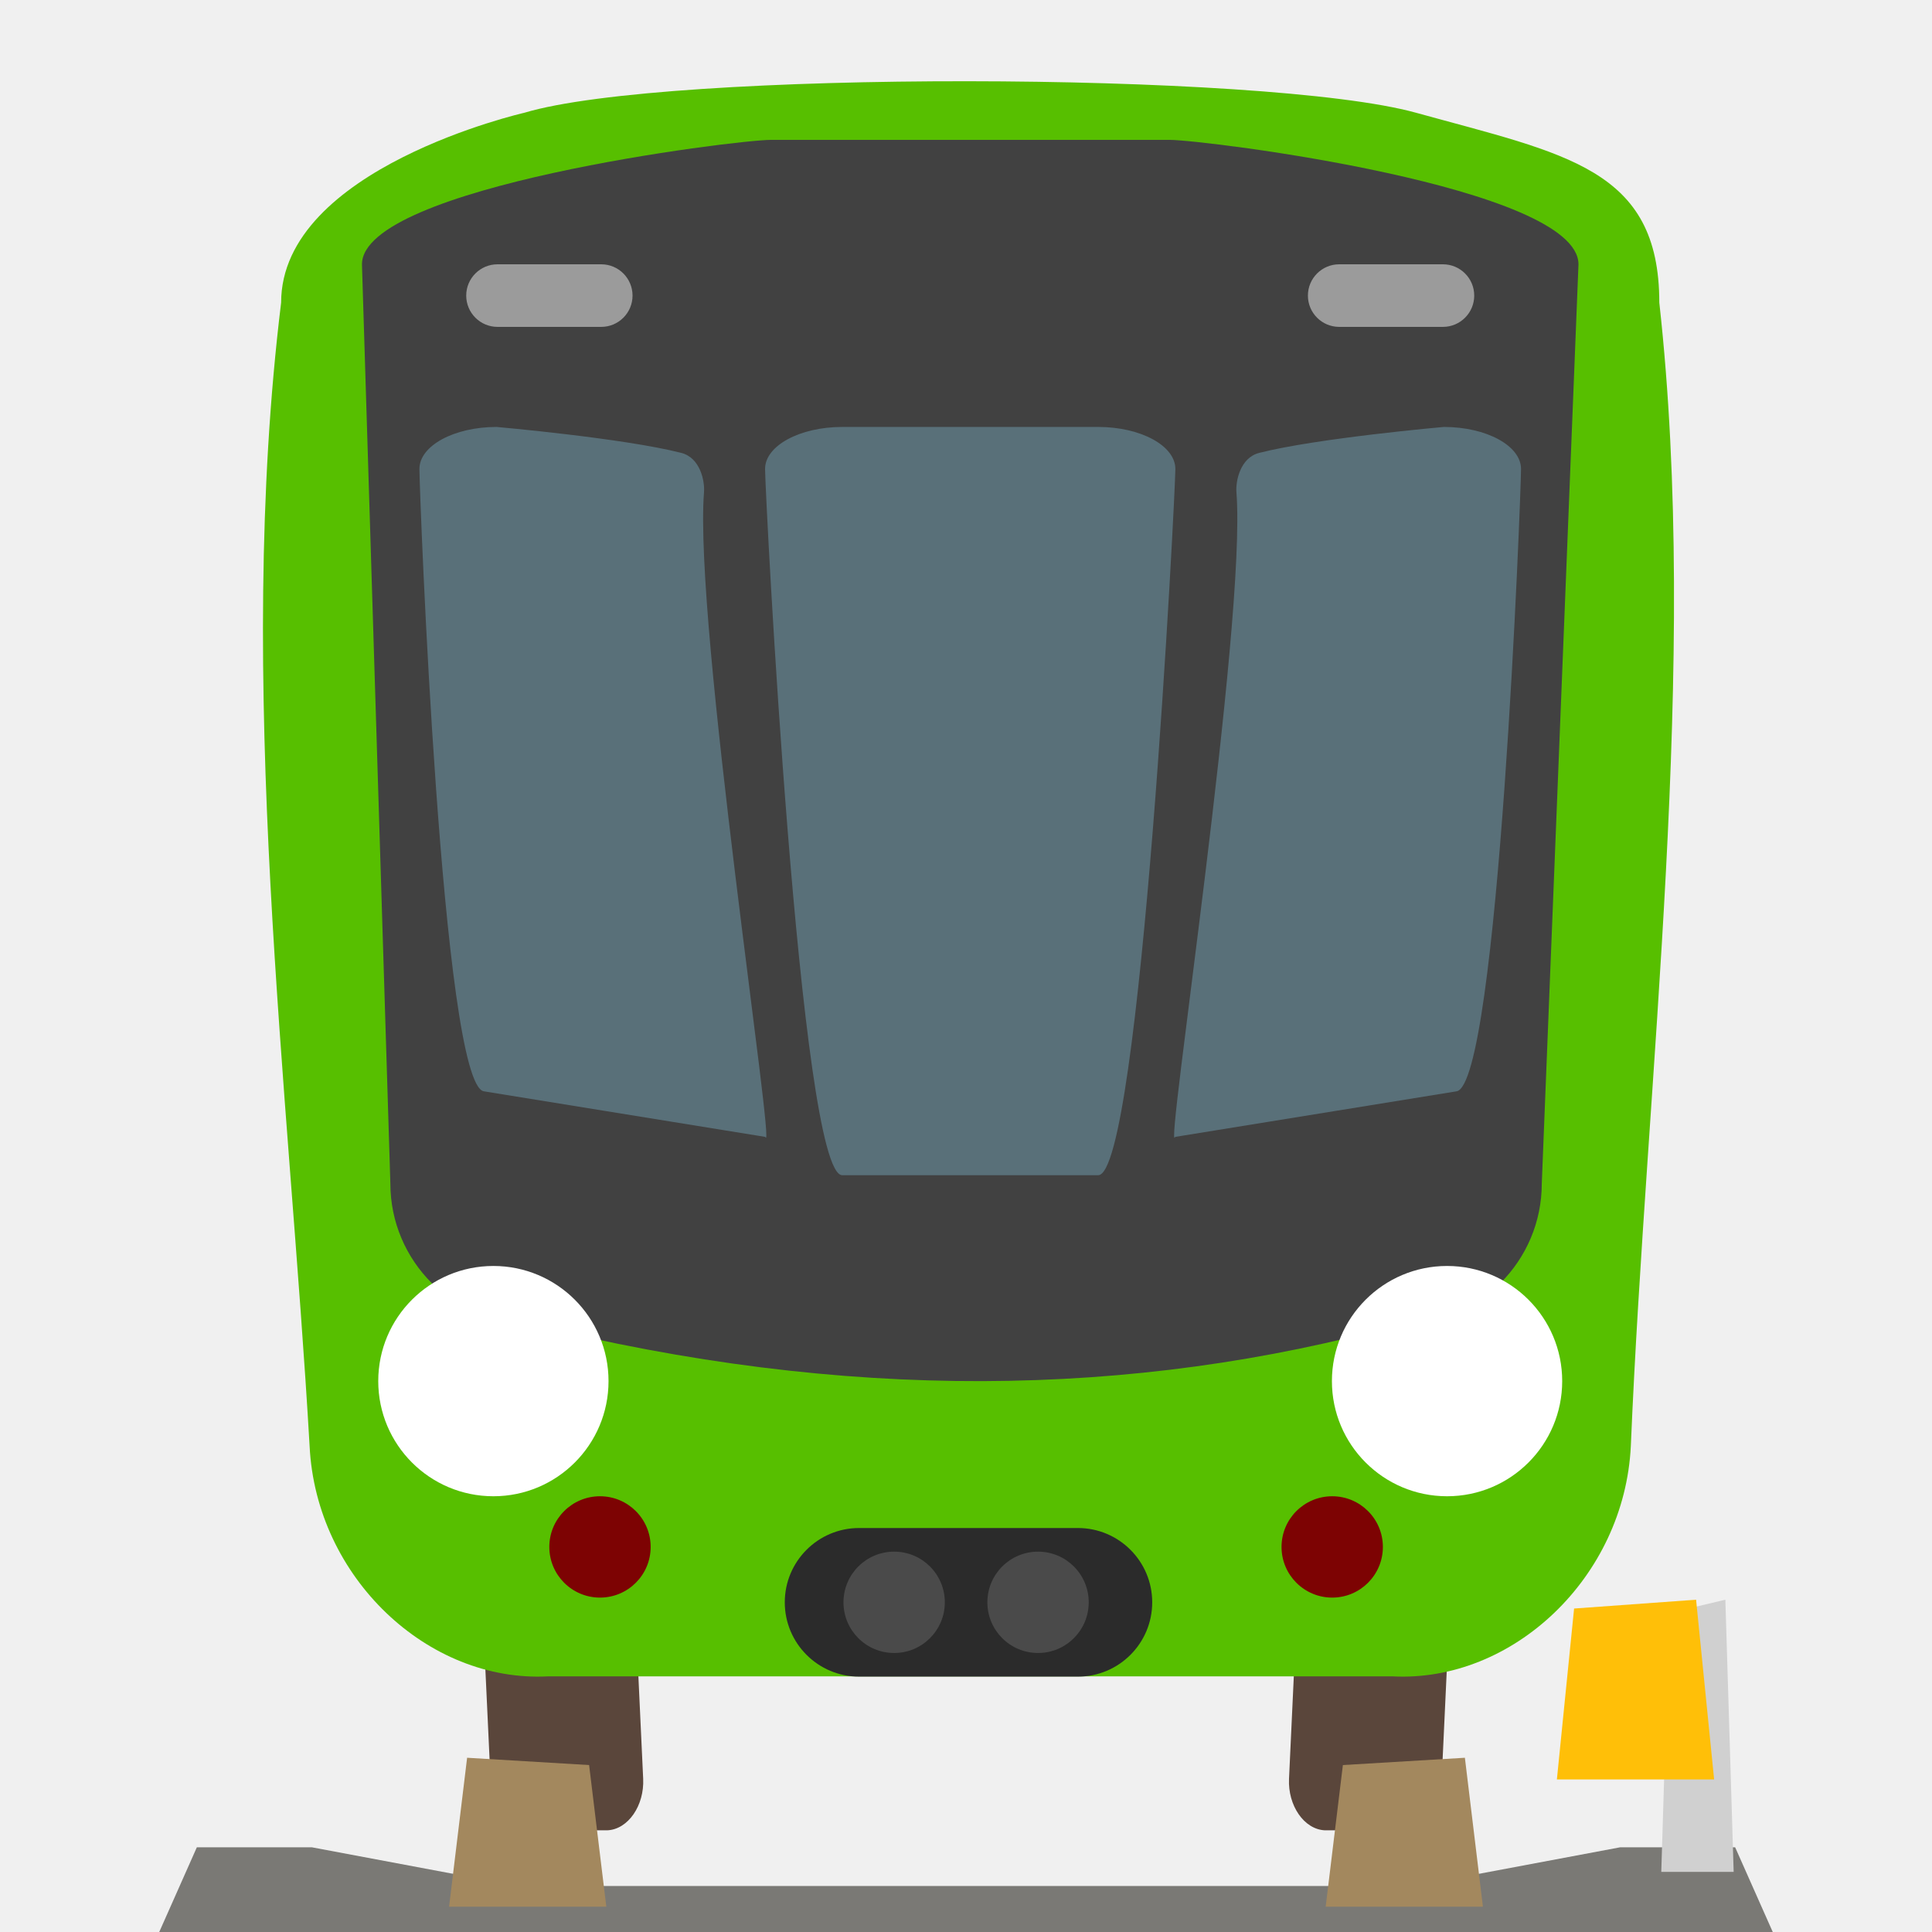
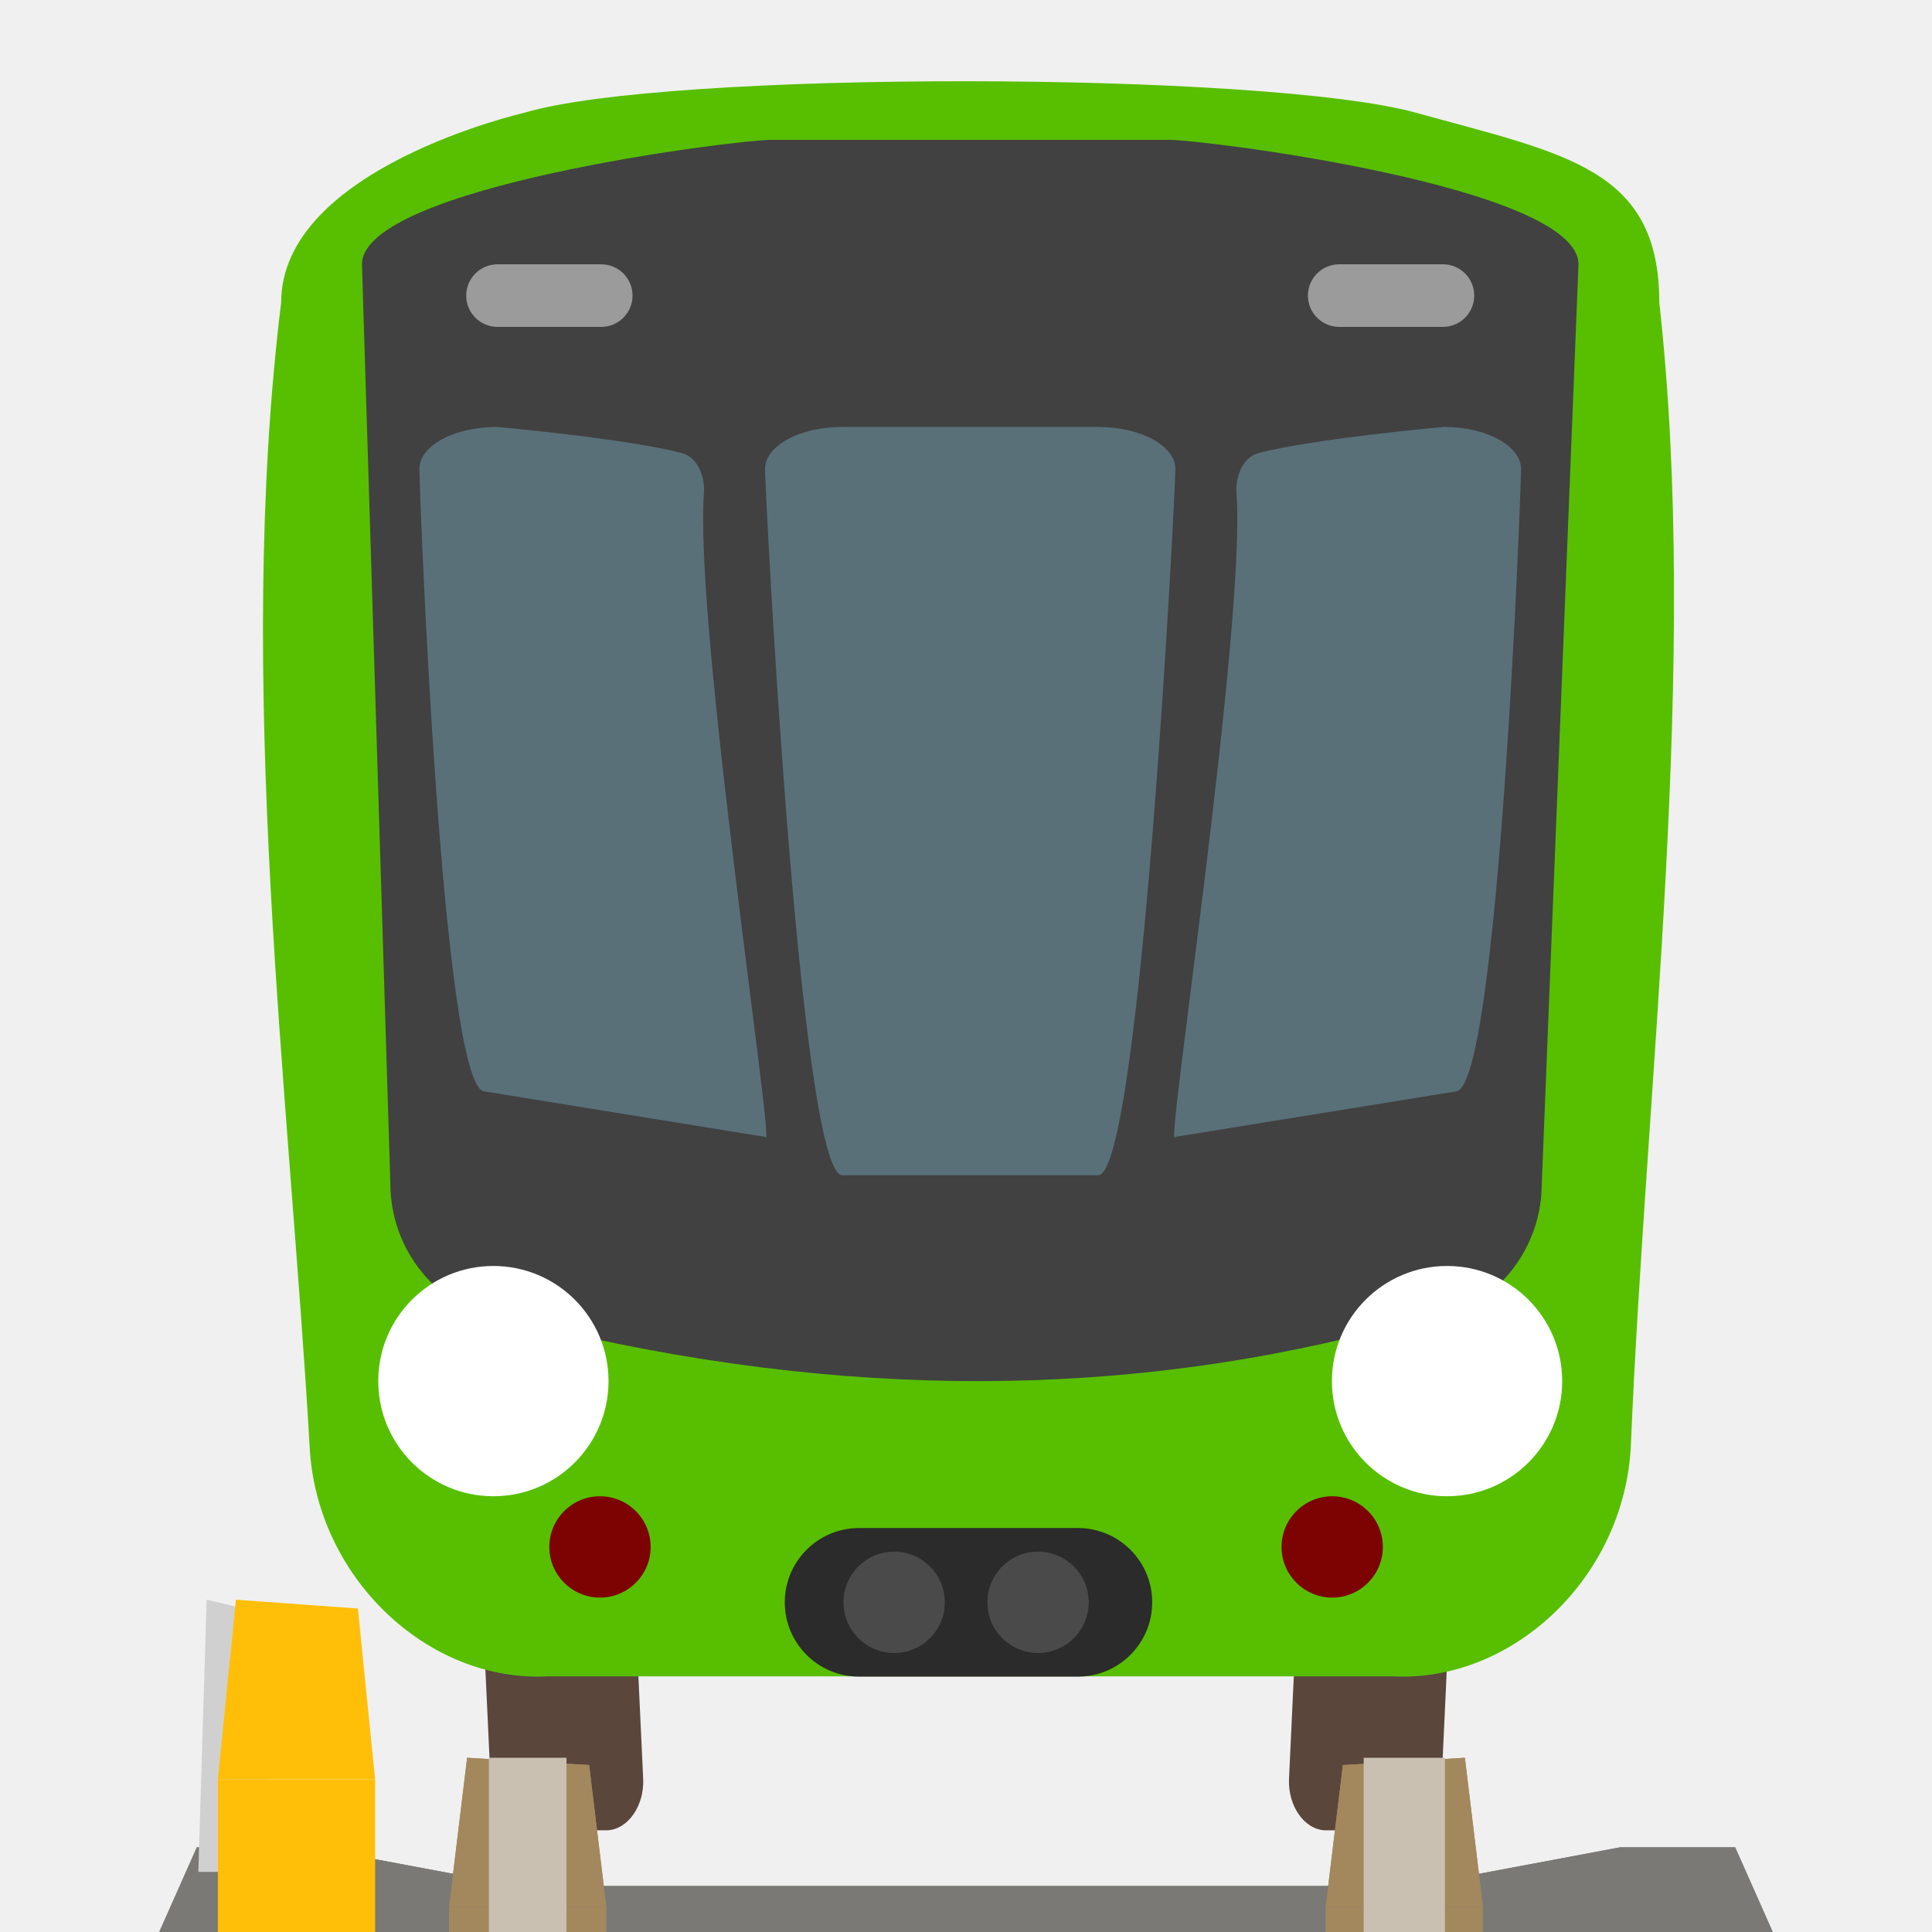
<svg xmlns="http://www.w3.org/2000/svg" width="100%" height="100%" viewBox="0 0 26 26" version="1.1" xml:space="preserve" style="fill-rule:evenodd;clip-rule:evenodd;stroke-linejoin:round;stroke-miterlimit:2;">
-   <g transform="matrix(0.947181,0,0,0.947181,0.687973,0)">
-     <g id="b">
-       <g id="Subway-Front">
-         <g transform="matrix(0.358554,0.0167596,-0.021084,0.451069,11.9622,0.283054)">
-           <path d="M24.944,48.952C24.944,48.12 24.268,47.443 23.435,47.443L20.417,47.443C19.584,47.443 18.907,48.12 18.907,48.952L18.907,54.701C18.907,55.534 19.587,56.266 20.42,56.266L23.432,56.154C24.265,56.154 24.944,55.534 24.944,54.701L24.944,48.952Z" style="fill:rgb(90,70,59);" />
-         </g>
-         <g transform="matrix(-0.358554,0.0167596,0.021084,0.451069,14.0378,0.283054)">
-           <path d="M24.944,48.952C24.944,48.12 24.268,47.443 23.435,47.443L20.417,47.443C19.584,47.443 18.907,48.12 18.907,48.952L18.907,54.701C18.907,55.534 19.587,56.266 20.42,56.266L23.432,56.154C24.265,56.154 24.944,55.534 24.944,54.701L24.944,48.952Z" style="fill:rgb(90,70,59);" />
-         </g>
-         <g transform="matrix(0.905617,0,0,1.05576,1.22557,0)">
-           <path d="M20.029,25.381L23.264,24.86L25.067,24.86L25.657,26L0.343,26L0.933,24.86L2.736,24.86L5.971,25.381L20.029,25.381Z" style="fill:rgb(122,121,117);" />
-         </g>
-         <g transform="matrix(0.905617,0,0,0.902537,2.1501,3.62463)">
-           <path d="M19.806,23.655L17.892,23.77L17.622,26L20.089,26L19.806,23.655Z" style="fill:rgb(163,136,94);" />
-         </g>
-         <g transform="matrix(0.416878,0,0,1.64899,15.5309,-16.2784)">
-           <path d="M19.806,23.655L17.892,23.77L17.622,26L20.089,26L19.806,23.655Z" style="fill:rgb(208,208,208);" />
-         </g>
-         <g transform="matrix(0.905617,0,0,1.08907,5.43508,-3.03333)">
-           <path d="M19.806,23.655L17.892,23.77L17.622,26L20.089,26L19.806,23.655Z" style="fill:rgb(255,191,8);" />
-         </g>
-         <g transform="matrix(-0.905617,0,0,0.902537,23.8471,3.62463)">
-           <path d="M19.806,23.655L17.892,23.77L17.622,26L20.089,26L19.806,23.655Z" style="fill:rgb(163,136,94);" />
-         </g>
-         <g id="Path_1192" transform="matrix(-1.09063,1.33564e-16,-1.47715e-16,-1.20619,22.3289,23.8176)">
-           <path d="M3,0L14,0C15.565,-0.075 17.022,1.165 17.106,2.712C17.371,6.881 18.08,11.727 17.477,16.182C17.477,17.766 14.308,18.418 14.308,18.418C12.463,18.92 4.641,18.906 2.692,18.418C0.742,17.93 -0.477,17.764 -0.477,16.182C-1,11.919 -0.308,7.079 -0.106,2.712C-0.022,1.165 1.435,-0.075 3,-0Z" style="fill:rgb(87,191,0);fill-rule:nonzero;" />
-         </g>
-         <g id="Rectangle_861-2" transform="matrix(1.09063,0,0,1.09063,4.87885,5.45315)">
-           <path d="M15.424,-1.556C15.424,-2.568 10.557,-3.178 10.094,-3.178L4.906,-3.178C4.443,-3.178 -0.424,-2.568 -0.424,-1.556L-0.054,10.417C-0.054,11.429 0.768,12.251 1.78,12.251C5.846,13.26 9.612,13.219 13.112,12.251C14.125,12.251 14.946,11.429 14.946,10.417L15.424,-1.556Z" style="fill:rgb(65,65,65);" />
-         </g>
-         <g id="Rectangle_1799" transform="matrix(0.262571,0,0,0.177839,5.89765,3.75515)">
-           <path d="M9,2.5C9,1.12 8.241,0 7.307,0L1.693,0C0.759,0 0,1.12 0,2.5C0,3.88 0.759,5 1.693,5L7.307,5C8.241,5 9,3.88 9,2.5Z" style="fill:rgb(155,155,155);" />
-         </g>
-         <g id="Rectangle_17991" transform="matrix(0.262571,0,0,0.177839,17.8564,3.75515)">
-           <path d="M9,2.5C9,1.12 8.241,0 7.307,0L1.693,0C0.759,0 0,1.12 0,2.5C0,3.88 0.759,5 1.693,5L7.307,5C8.241,5 9,3.88 9,2.5Z" style="fill:rgb(155,155,155);" />
-         </g>
-         <g id="Rectangle_17992" transform="matrix(0.262571,0,0,0.177839,11.4437,8.66574)">
-           <path d="M17.251,-11.261C17.251,-13.114 15.379,-14.618 13.074,-14.618L-0.774,-14.618C-3.079,-14.618 -4.951,-13.114 -4.951,-11.261C-4.951,-9.408 -3.079,45.162 -0.774,45.162L13.074,45.162C15.379,45.162 17.251,-9.408 17.251,-11.261Z" style="fill:rgb(89,112,121);" />
-         </g>
-         <g id="Rectangle_17993" transform="matrix(0.262571,0,0,0.177839,16.5859,8.66574)">
-           <path d="M16.371,-11.261C16.371,-13.114 14.499,-14.618 12.194,-14.618C12.194,-14.618 5.319,-13.723 2.197,-12.543C1.178,-12.157 0.923,-10.297 0.971,-9.401C1.53,1.033 -2.966,44.154 -2.342,42.101L12.883,38.46C15.158,37.913 16.371,-9.408 16.371,-11.261Z" style="fill:rgb(89,112,121);" />
-         </g>
-         <g id="Rectangle_17994" transform="matrix(0.262571,0,0,0.177839,16.5859,8.66574)">
-           <path d="M-43.238,-11.261C-43.238,-13.114 -41.367,-14.618 -39.061,-14.618C-39.061,-14.618 -32.186,-13.723 -29.064,-12.543C-28.045,-12.157 -27.791,-10.297 -27.839,-9.401C-28.397,1.033 -23.902,44.154 -24.525,42.101L-39.75,38.46C-42.025,37.913 -43.238,-9.408 -43.238,-11.261Z" style="fill:rgb(89,112,121);" />
-         </g>
-         <g id="Ellipse_464" transform="matrix(1.09063,0,0,1.09063,18.1975,17.9869)">
-           <circle cx="1.5" cy="1.5" r="1.5" style="fill:white;" />
-         </g>
-         <g id="Ellipse_466" transform="matrix(1.09063,0,0,1.09063,4.64777,17.9869)">
-           <circle cx="1.5" cy="1.5" r="1.5" style="fill:white;" />
-         </g>
-         <g transform="matrix(0.745787,0,0,0.422285,10.4238,21.7101)">
-           <path d="M7,2.5C7,1.12 6.366,0 5.584,0L1.416,0C0.634,0 0,1.12 0,2.5C0,3.88 0.634,5 1.416,5L5.584,5C6.366,5 7,3.88 7,2.5Z" style="fill:rgb(43,43,43);" />
-         </g>
-         <g id="Ellipse_4641" transform="matrix(0.479985,0,0,0.479985,17.4817,21.2588)">
-           <circle cx="1.5" cy="1.5" r="1.5" style="fill:rgb(125,3,3);" />
-         </g>
-         <g id="Ellipse_4642" transform="matrix(0.479985,0,0,0.479985,13.3023,22.0458)">
-           <circle cx="1.5" cy="1.5" r="1.5" style="fill:rgb(74,74,74);" />
-         </g>
-         <g id="Ellipse_4643" transform="matrix(0.479985,0,0,0.479985,11.2578,22.0458)">
-           <circle cx="1.5" cy="1.5" r="1.5" style="fill:rgb(74,74,74);" />
-         </g>
-         <g id="Ellipse_4661" transform="matrix(0.479985,0,0,0.479985,7.07835,21.2588)">
-           <circle cx="1.5" cy="1.5" r="1.5" style="fill:rgb(125,3,3);" />
-         </g>
+   <g id="b">
+     <g id="Subway-Front" transform="matrix(0.947181,0,0,0.947181,0.687973,0)">
+       <g transform="matrix(0.358554,0.0167596,-0.021084,0.451069,11.9622,0.283054)">
+         <path d="M24.944,48.952C24.944,48.12 24.268,47.443 23.435,47.443L20.417,47.443C19.584,47.443 18.907,48.12 18.907,48.952L18.907,54.701C18.907,55.534 19.587,56.266 20.42,56.266L23.432,56.154C24.265,56.154 24.944,55.534 24.944,54.701L24.944,48.952Z" style="fill:rgb(90,70,59);" />
+       </g>
+       <g transform="matrix(-0.358554,0.0167596,0.021084,0.451069,14.0378,0.283054)">
+         <path d="M24.944,48.952C24.944,48.12 24.268,47.443 23.435,47.443L20.417,47.443C19.584,47.443 18.907,48.12 18.907,48.952L18.907,54.701C18.907,55.534 19.587,56.266 20.42,56.266L23.432,56.154C24.265,56.154 24.944,55.534 24.944,54.701L24.944,48.952Z" style="fill:rgb(90,70,59);" />
+       </g>
+       <g transform="matrix(0.905617,0,0,1.05576,1.22557,0)">
+         <path d="M20.029,25.381L23.264,24.86L25.067,24.86L25.657,26L0.343,26L0.933,24.86L2.736,24.86L5.971,25.381L20.029,25.381Z" style="fill:rgb(122,121,117);" />
+       </g>
+       <g transform="matrix(0.905617,0,0,0.902537,2.1501,3.62463)">
+         <path d="M19.806,23.655L17.892,23.77L17.622,26L20.089,26L19.806,23.655Z" style="fill:rgb(163,136,94);" />
+       </g>
+       <g transform="matrix(-0.905617,0,0,0.902537,23.8471,3.62463)">
+         <path d="M19.806,23.655L17.892,23.77L17.622,26L20.089,26L19.806,23.655Z" style="fill:rgb(163,136,94);" />
+       </g>
+       <g id="Path_1192" transform="matrix(-1.09063,1.33564e-16,-1.47715e-16,-1.20619,22.3289,23.8176)">
+         <path d="M3,0L14,0C15.565,-0.075 17.022,1.165 17.106,2.712C17.371,6.881 18.08,11.727 17.477,16.182C17.477,17.766 14.308,18.418 14.308,18.418C12.463,18.92 4.641,18.906 2.692,18.418C0.742,17.93 -0.477,17.764 -0.477,16.182C-1,11.919 -0.308,7.079 -0.106,2.712C-0.022,1.165 1.435,-0.075 3,-0Z" style="fill:rgb(87,191,0);fill-rule:nonzero;" />
+       </g>
+       <g id="Rectangle_861-2" transform="matrix(1.09063,0,0,1.09063,4.87885,5.45315)">
+         <path d="M15.424,-1.556C15.424,-2.568 10.557,-3.178 10.094,-3.178L4.906,-3.178C4.443,-3.178 -0.424,-2.568 -0.424,-1.556L-0.054,10.417C-0.054,11.429 0.768,12.251 1.78,12.251C5.846,13.26 9.612,13.219 13.112,12.251C14.125,12.251 14.946,11.429 14.946,10.417L15.424,-1.556Z" style="fill:rgb(65,65,65);" />
+       </g>
+       <g id="Rectangle_1799" transform="matrix(0.262571,0,0,0.177839,5.89765,3.75515)">
+         <path d="M9,2.5C9,1.12 8.241,0 7.307,0L1.693,0C0.759,0 0,1.12 0,2.5C0,3.88 0.759,5 1.693,5L7.307,5C8.241,5 9,3.88 9,2.5Z" style="fill:rgb(155,155,155);" />
+       </g>
+       <g id="Rectangle_17991" transform="matrix(0.262571,0,0,0.177839,17.8564,3.75515)">
+         <path d="M9,2.5C9,1.12 8.241,0 7.307,0L1.693,0C0.759,0 0,1.12 0,2.5C0,3.88 0.759,5 1.693,5L7.307,5C8.241,5 9,3.88 9,2.5Z" style="fill:rgb(155,155,155);" />
+       </g>
+       <g id="Rectangle_17992" transform="matrix(0.262571,0,0,0.177839,11.4437,8.66574)">
+         <path d="M17.251,-11.261C17.251,-13.114 15.379,-14.618 13.074,-14.618L-0.774,-14.618C-3.079,-14.618 -4.951,-13.114 -4.951,-11.261C-4.951,-9.408 -3.079,45.162 -0.774,45.162L13.074,45.162C15.379,45.162 17.251,-9.408 17.251,-11.261Z" style="fill:rgb(89,112,121);" />
+       </g>
+       <g id="Rectangle_17993" transform="matrix(0.262571,0,0,0.177839,16.5859,8.66574)">
+         <path d="M16.371,-11.261C16.371,-13.114 14.499,-14.618 12.194,-14.618C12.194,-14.618 5.319,-13.723 2.197,-12.543C1.178,-12.157 0.923,-10.297 0.971,-9.401C1.53,1.033 -2.966,44.154 -2.342,42.101L12.883,38.46C15.158,37.913 16.371,-9.408 16.371,-11.261Z" style="fill:rgb(89,112,121);" />
+       </g>
+       <g id="Rectangle_17994" transform="matrix(0.262571,0,0,0.177839,16.5859,8.66574)">
+         <path d="M-43.238,-11.261C-43.238,-13.114 -41.367,-14.618 -39.061,-14.618C-39.061,-14.618 -32.186,-13.723 -29.064,-12.543C-28.045,-12.157 -27.791,-10.297 -27.839,-9.401C-28.397,1.033 -23.902,44.154 -24.525,42.101L-39.75,38.46C-42.025,37.913 -43.238,-9.408 -43.238,-11.261Z" style="fill:rgb(89,112,121);" />
+       </g>
+       <g id="Ellipse_464" transform="matrix(1.09063,0,0,1.09063,18.1975,17.9869)">
+         <circle cx="1.5" cy="1.5" r="1.5" style="fill:white;" />
+       </g>
+       <g id="Ellipse_466" transform="matrix(1.09063,0,0,1.09063,4.64777,17.9869)">
+         <circle cx="1.5" cy="1.5" r="1.5" style="fill:white;" />
+       </g>
+       <g transform="matrix(0.745787,0,0,0.422285,10.4238,21.7101)">
+         <path d="M7,2.5C7,1.12 6.366,0 5.584,0L1.416,0C0.634,0 0,1.12 0,2.5C0,3.88 0.634,5 1.416,5L5.584,5C6.366,5 7,3.88 7,2.5Z" style="fill:rgb(43,43,43);" />
+       </g>
+       <g id="Ellipse_4641" transform="matrix(0.479985,0,0,0.479985,17.4817,21.2588)">
+         <circle cx="1.5" cy="1.5" r="1.5" style="fill:rgb(125,3,3);" />
+       </g>
+       <g id="Ellipse_4642" transform="matrix(0.479985,0,0,0.479985,13.3023,22.0458)">
+         <circle cx="1.5" cy="1.5" r="1.5" style="fill:rgb(74,74,74);" />
+       </g>
+       <g id="Ellipse_4643" transform="matrix(0.479985,0,0,0.479985,11.2578,22.0458)">
+         <circle cx="1.5" cy="1.5" r="1.5" style="fill:rgb(74,74,74);" />
+       </g>
+       <g id="Ellipse_4661" transform="matrix(0.479985,0,0,0.479985,7.07835,21.2588)">
+         <circle cx="1.5" cy="1.5" r="1.5" style="fill:rgb(125,3,3);" />
+       </g>
+     </g>
+     <g id="Subway-Front1" transform="matrix(-0.947181,0,0,0.947181,25.312,-1.77636e-15)">
+       <g transform="matrix(-1.05576,0,0,1.05576,26.7235,1.87541e-15)">
+         <path d="M19.03,35.437L21.804,35.6L23.351,35.6L23.857,34.791L2.143,34.791L2.649,35.6L4.196,35.6L6.97,35.437L19.03,35.437ZM6.97,34.145L4.196,33.982L2.649,33.982L2.143,34.791L23.857,34.791L23.351,33.982L21.804,33.982L19.03,34.145L6.97,34.145ZM19.03,30.699L21.804,30.862L23.351,30.862L23.857,30.053L2.143,30.053L2.649,30.862L4.196,30.862L6.97,30.699L19.03,30.699ZM6.97,29.406L4.196,29.244L2.649,29.244L2.143,30.053L23.857,30.053L23.351,29.244L21.804,29.244L19.03,29.406L6.97,29.406ZM6.97,25.381L4.196,24.86L2.649,24.86L2.143,26L23.857,26L23.351,24.86L21.804,24.86L19.03,25.381L6.97,25.381Z" style="fill:rgb(122,121,117);" />
+       </g>
+       <g transform="matrix(0.905617,0,0,0.902537,2.1501,3.62463)">
+         <path d="M19.806,23.655L17.892,23.77L17.622,26L20.089,26L19.806,23.655Z" style="fill:rgb(163,136,94);" />
+       </g>
+       <g transform="matrix(0.416878,0,0,1.64899,15.5309,-16.2784)">
+         <path d="M19.806,23.655L17.892,23.77L17.622,26L20.089,26L19.806,23.655Z" style="fill:rgb(208,208,208);" />
+       </g>
+       <g transform="matrix(0.905617,0,0,1.08907,5.43508,-3.03333)">
+         <path d="M19.806,23.655L17.892,23.77L17.622,26L20.089,26L19.806,23.655Z" style="fill:rgb(255,191,8);" />
+       </g>
+       <g transform="matrix(0.905617,0,0,1.08907,5.43508,-3.03333)">
+         <rect x="17.622" y="26" width="2.467" height="14.592" style="fill:rgb(255,191,8);" />
+       </g>
+       <g transform="matrix(-0.905617,0,0,0.902537,23.8471,3.62463)">
+         <path d="M19.806,23.655L17.892,23.77L17.622,26L20.089,26L19.806,23.655Z" style="fill:rgb(163,136,94);" />
+       </g>
+       <g transform="matrix(0.905617,0,0,0.902537,2.1501,3.62463)">
+         <rect x="17.622" y="26" width="2.467" height="15.605" style="fill:rgb(163,136,94);" />
+       </g>
+       <g transform="matrix(-0.905617,0,0,0.902537,23.8471,3.62463)">
+         <rect x="17.622" y="26" width="2.467" height="15.605" style="fill:rgb(163,136,94);" />
+       </g>
+       <g transform="matrix(0.446953,0,0,1.03814,10.7985,-2.01732)">
+         <rect x="17.622" y="26" width="2.467" height="15.605" style="fill:rgb(202,192,177);" />
+       </g>
+       <g transform="matrix(-0.467801,0,0,1.03814,15.5918,-2.01732)">
+         <rect x="17.622" y="26" width="2.467" height="15.605" style="fill:rgb(202,192,177);" />
      </g>
    </g>
  </g>
</svg>
